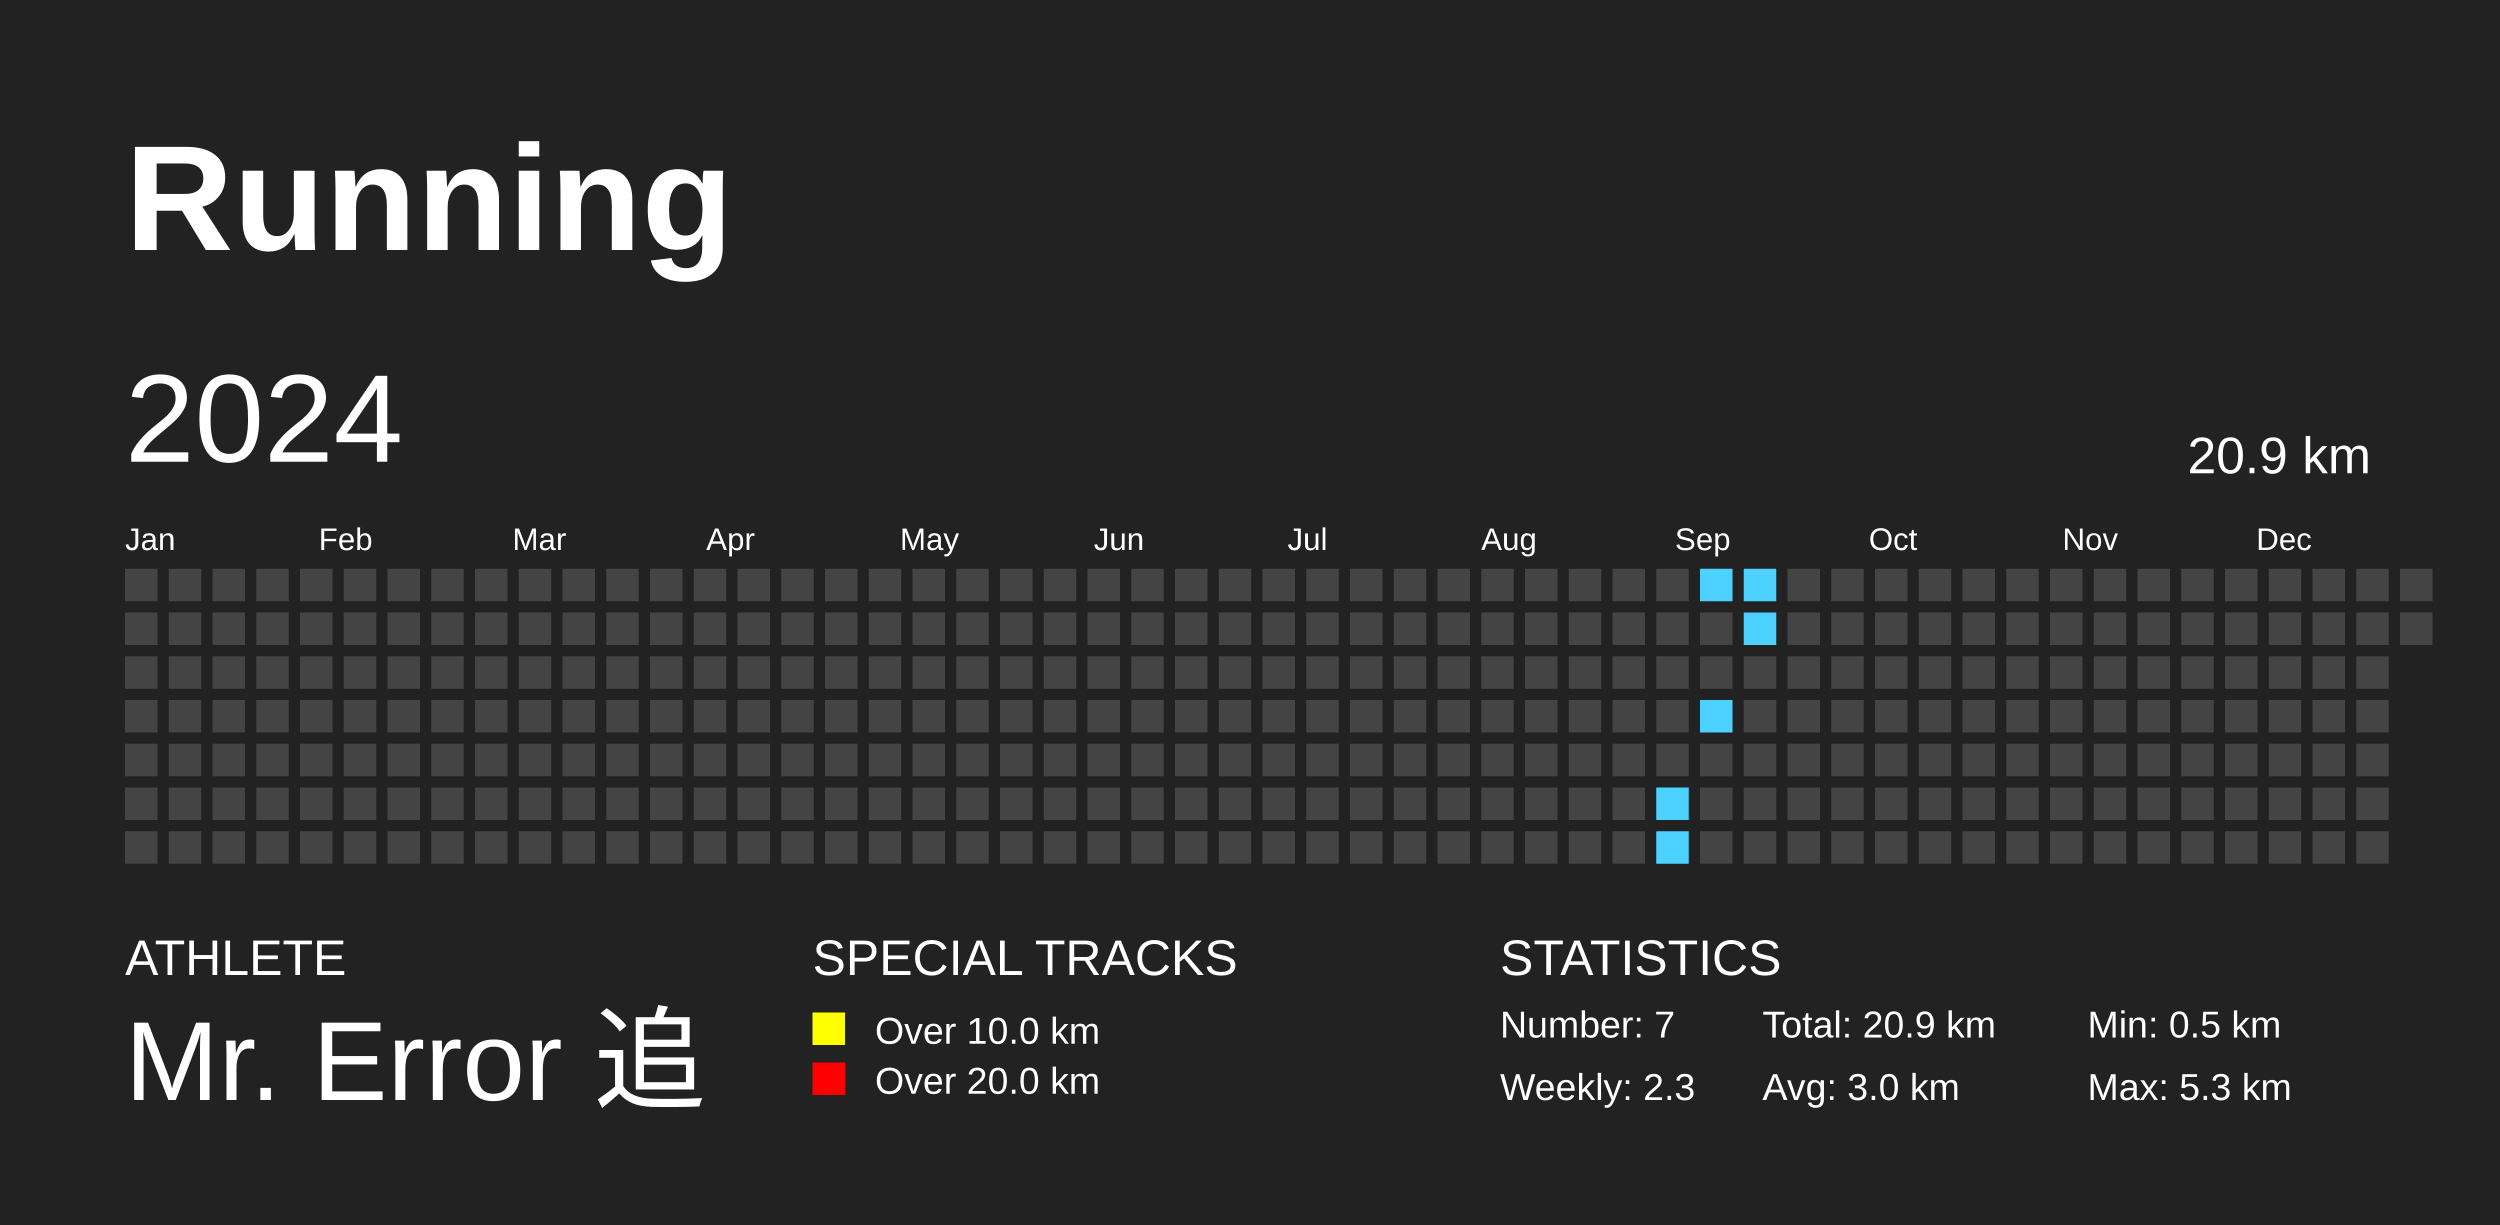
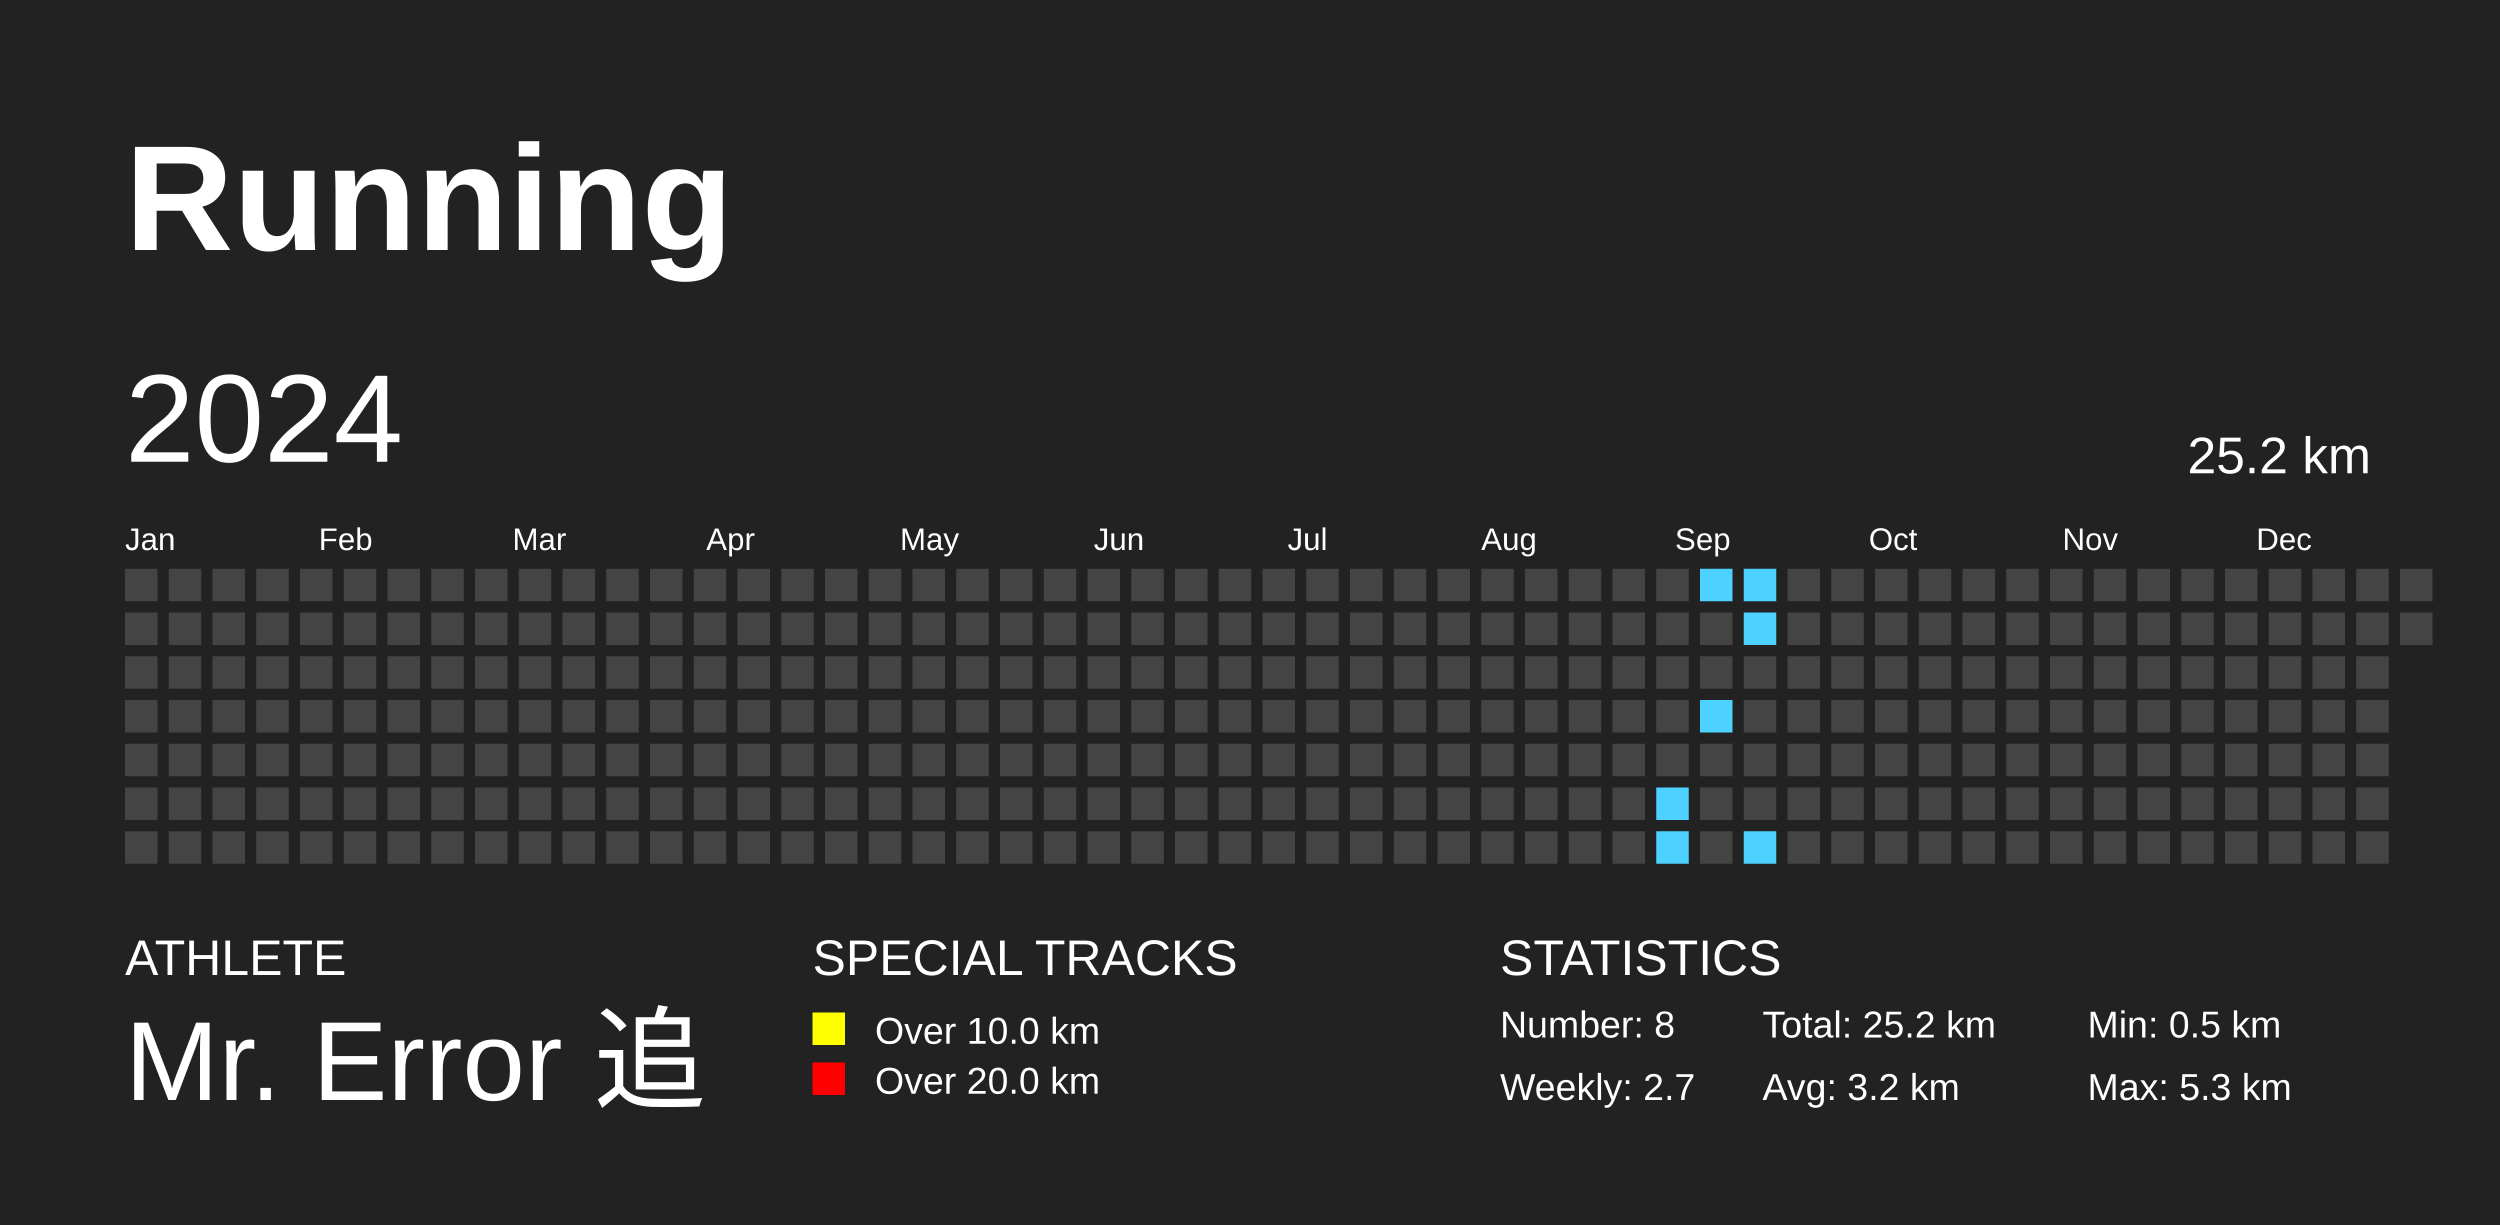
<svg xmlns="http://www.w3.org/2000/svg" baseProfile="full" height="98mm" version="1.1" viewBox="0,0,200,98" width="200mm">
  <defs />
  <rect fill="#222222" height="98" width="200" x="0" y="0" />
  <text fill="#FFFFFF" style="font-size:12px; font-family:Arial; font-weight:bold;" x="10" y="20">Running</text>
  <text fill="#FFFFFF" style="font-size:4px; font-family:Arial" x="10" y="78">ATHLETE</text>
  <text fill="#FFFFFF" style="font-size:9px; font-family:Arial" x="10" y="88">Mr. Error 追</text>
  <text fill="#FFFFFF" style="font-size:4px; font-family:Arial" x="65" y="78">SPECIAL TRACKS</text>
  <rect fill="yellow" height="2.6" width="2.6" x="65" y="81" />
  <text fill="#FFFFFF" style="font-size:3px; font-family:Arial" x="70" y="83.5">Over 10.0 km</text>
  <rect fill="red" height="2.6" width="2.6" x="65" y="85" />
  <text fill="#FFFFFF" style="font-size:3px; font-family:Arial" x="70" y="87.5">Over 20.0 km</text>
  <text fill="#FFFFFF" style="font-size:4px; font-family:Arial" x="120" y="78">STATISTICS</text>
-   <text fill="#FFFFFF" style="font-size:3px; font-family:Arial" x="120" y="83">Number: 7</text>
-   <text fill="#FFFFFF" style="font-size:3px; font-family:Arial" x="120" y="88">Weekly: 2.3</text>
-   <text fill="#FFFFFF" style="font-size:3px; font-family:Arial" x="141" y="83">Total: 20.9 km</text>
-   <text fill="#FFFFFF" style="font-size:3px; font-family:Arial" x="141" y="88">Avg: 3.0 km</text>
+   <text fill="#FFFFFF" style="font-size:3px; font-family:Arial" x="120" y="83">Number: 8</text>
+   <text fill="#FFFFFF" style="font-size:3px; font-family:Arial" x="120" y="88">Weekly: 2.7</text>
+   <text fill="#FFFFFF" style="font-size:3px; font-family:Arial" x="141" y="83">Total: 25.2 km</text>
+   <text fill="#FFFFFF" style="font-size:3px; font-family:Arial" x="141" y="88">Avg: 3.2 km</text>
  <text fill="#FFFFFF" style="font-size:3px; font-family:Arial" x="167" y="83">Min: 0.5 km</text>
  <text fill="#FFFFFF" style="font-size:3px; font-family:Arial" x="167" y="88">Max: 5.3 km</text>
  <text dominant-baseline="hanging" fill="#FFFFFF" style="font-size:10.0px; font-family:Arial;" x="10" y="30">2024</text>
-   <text dominant-baseline="hanging" fill="#FFFFFF" style="font-size:4.125px; font-family:Arial;" x="175" y="35">20.9 km</text>
+   <text dominant-baseline="hanging" fill="#FFFFFF" style="font-size:4.125px; font-family:Arial;" x="175" y="35">25.2 km</text>
  <text fill="#FFFFFF" style="font-size:2.5px; font-family:Arial" x="10.0" y="44">Jan</text>
  <text fill="#FFFFFF" style="font-size:2.5px; font-family:Arial" x="25.5" y="44">Feb</text>
  <text fill="#FFFFFF" style="font-size:2.5px; font-family:Arial" x="41.0" y="44">Mar</text>
  <text fill="#FFFFFF" style="font-size:2.5px; font-family:Arial" x="56.5" y="44">Apr</text>
  <text fill="#FFFFFF" style="font-size:2.5px; font-family:Arial" x="72.0" y="44">May</text>
  <text fill="#FFFFFF" style="font-size:2.5px; font-family:Arial" x="87.5" y="44">Jun</text>
  <text fill="#FFFFFF" style="font-size:2.5px; font-family:Arial" x="103.0" y="44">Jul</text>
  <text fill="#FFFFFF" style="font-size:2.5px; font-family:Arial" x="118.5" y="44">Aug</text>
  <text fill="#FFFFFF" style="font-size:2.5px; font-family:Arial" x="134.0" y="44">Sep</text>
  <text fill="#FFFFFF" style="font-size:2.5px; font-family:Arial" x="149.5" y="44">Oct</text>
  <text fill="#FFFFFF" style="font-size:2.5px; font-family:Arial" x="165.0" y="44">Nov</text>
  <text fill="#FFFFFF" style="font-size:2.5px; font-family:Arial" x="180.5" y="44">Dec</text>
  <rect fill="#444444" height="2.6" width="2.6" x="10.0" y="45.5" />
  <rect fill="#444444" height="2.6" width="2.6" x="10.0" y="49.0" />
  <rect fill="#444444" height="2.6" width="2.6" x="10.0" y="52.5" />
  <rect fill="#444444" height="2.6" width="2.6" x="10.0" y="56.0" />
  <rect fill="#444444" height="2.6" width="2.6" x="10.0" y="59.5" />
  <rect fill="#444444" height="2.6" width="2.6" x="10.0" y="63.0" />
  <rect fill="#444444" height="2.6" width="2.6" x="10.0" y="66.5" />
  <rect fill="#444444" height="2.6" width="2.6" x="13.5" y="45.5" />
  <rect fill="#444444" height="2.6" width="2.6" x="13.5" y="49.0" />
  <rect fill="#444444" height="2.6" width="2.6" x="13.5" y="52.5" />
  <rect fill="#444444" height="2.6" width="2.6" x="13.5" y="56.0" />
  <rect fill="#444444" height="2.6" width="2.6" x="13.5" y="59.5" />
  <rect fill="#444444" height="2.6" width="2.6" x="13.5" y="63.0" />
  <rect fill="#444444" height="2.6" width="2.6" x="13.5" y="66.5" />
  <rect fill="#444444" height="2.6" width="2.6" x="17.0" y="45.5" />
  <rect fill="#444444" height="2.6" width="2.6" x="17.0" y="49.0" />
  <rect fill="#444444" height="2.6" width="2.6" x="17.0" y="52.5" />
  <rect fill="#444444" height="2.6" width="2.6" x="17.0" y="56.0" />
  <rect fill="#444444" height="2.6" width="2.6" x="17.0" y="59.5" />
  <rect fill="#444444" height="2.6" width="2.6" x="17.0" y="63.0" />
  <rect fill="#444444" height="2.6" width="2.6" x="17.0" y="66.5" />
  <rect fill="#444444" height="2.6" width="2.6" x="20.5" y="45.5" />
  <rect fill="#444444" height="2.6" width="2.6" x="20.5" y="49.0" />
  <rect fill="#444444" height="2.6" width="2.6" x="20.5" y="52.5" />
  <rect fill="#444444" height="2.6" width="2.6" x="20.5" y="56.0" />
  <rect fill="#444444" height="2.6" width="2.6" x="20.5" y="59.5" />
  <rect fill="#444444" height="2.6" width="2.6" x="20.5" y="63.0" />
  <rect fill="#444444" height="2.6" width="2.6" x="20.5" y="66.5" />
  <rect fill="#444444" height="2.6" width="2.6" x="24.0" y="45.5" />
  <rect fill="#444444" height="2.6" width="2.6" x="24.0" y="49.0" />
  <rect fill="#444444" height="2.6" width="2.6" x="24.0" y="52.5" />
  <rect fill="#444444" height="2.6" width="2.6" x="24.0" y="56.0" />
  <rect fill="#444444" height="2.6" width="2.6" x="24.0" y="59.5" />
  <rect fill="#444444" height="2.6" width="2.6" x="24.0" y="63.0" />
  <rect fill="#444444" height="2.6" width="2.6" x="24.0" y="66.5" />
  <rect fill="#444444" height="2.6" width="2.6" x="27.5" y="45.5" />
  <rect fill="#444444" height="2.6" width="2.6" x="27.5" y="49.0" />
  <rect fill="#444444" height="2.6" width="2.6" x="27.5" y="52.5" />
  <rect fill="#444444" height="2.6" width="2.6" x="27.5" y="56.0" />
  <rect fill="#444444" height="2.6" width="2.6" x="27.5" y="59.5" />
  <rect fill="#444444" height="2.6" width="2.6" x="27.5" y="63.0" />
  <rect fill="#444444" height="2.6" width="2.6" x="27.5" y="66.5" />
  <rect fill="#444444" height="2.6" width="2.6" x="31.0" y="45.5" />
  <rect fill="#444444" height="2.6" width="2.6" x="31.0" y="49.0" />
  <rect fill="#444444" height="2.6" width="2.6" x="31.0" y="52.5" />
  <rect fill="#444444" height="2.6" width="2.6" x="31.0" y="56.0" />
  <rect fill="#444444" height="2.6" width="2.6" x="31.0" y="59.5" />
  <rect fill="#444444" height="2.6" width="2.6" x="31.0" y="63.0" />
  <rect fill="#444444" height="2.6" width="2.6" x="31.0" y="66.5" />
  <rect fill="#444444" height="2.6" width="2.6" x="34.5" y="45.5" />
  <rect fill="#444444" height="2.6" width="2.6" x="34.5" y="49.0" />
  <rect fill="#444444" height="2.6" width="2.6" x="34.5" y="52.5" />
  <rect fill="#444444" height="2.6" width="2.6" x="34.5" y="56.0" />
  <rect fill="#444444" height="2.6" width="2.6" x="34.5" y="59.5" />
  <rect fill="#444444" height="2.6" width="2.6" x="34.5" y="63.0" />
  <rect fill="#444444" height="2.6" width="2.6" x="34.5" y="66.5" />
  <rect fill="#444444" height="2.6" width="2.6" x="38.0" y="45.5" />
  <rect fill="#444444" height="2.6" width="2.6" x="38.0" y="49.0" />
  <rect fill="#444444" height="2.6" width="2.6" x="38.0" y="52.5" />
  <rect fill="#444444" height="2.6" width="2.6" x="38.0" y="56.0" />
  <rect fill="#444444" height="2.6" width="2.6" x="38.0" y="59.5" />
  <rect fill="#444444" height="2.6" width="2.6" x="38.0" y="63.0" />
  <rect fill="#444444" height="2.6" width="2.6" x="38.0" y="66.5" />
  <rect fill="#444444" height="2.6" width="2.6" x="41.5" y="45.5" />
  <rect fill="#444444" height="2.6" width="2.6" x="41.5" y="49.0" />
  <rect fill="#444444" height="2.6" width="2.6" x="41.5" y="52.5" />
  <rect fill="#444444" height="2.6" width="2.6" x="41.5" y="56.0" />
  <rect fill="#444444" height="2.6" width="2.6" x="41.5" y="59.5" />
  <rect fill="#444444" height="2.6" width="2.6" x="41.5" y="63.0" />
  <rect fill="#444444" height="2.6" width="2.6" x="41.5" y="66.5" />
  <rect fill="#444444" height="2.6" width="2.6" x="45.0" y="45.5" />
  <rect fill="#444444" height="2.6" width="2.6" x="45.0" y="49.0" />
  <rect fill="#444444" height="2.6" width="2.6" x="45.0" y="52.5" />
  <rect fill="#444444" height="2.6" width="2.6" x="45.0" y="56.0" />
  <rect fill="#444444" height="2.6" width="2.6" x="45.0" y="59.5" />
  <rect fill="#444444" height="2.6" width="2.6" x="45.0" y="63.0" />
  <rect fill="#444444" height="2.6" width="2.6" x="45.0" y="66.5" />
  <rect fill="#444444" height="2.6" width="2.6" x="48.5" y="45.5" />
  <rect fill="#444444" height="2.6" width="2.6" x="48.5" y="49.0" />
  <rect fill="#444444" height="2.6" width="2.6" x="48.5" y="52.5" />
  <rect fill="#444444" height="2.6" width="2.6" x="48.5" y="56.0" />
  <rect fill="#444444" height="2.6" width="2.6" x="48.5" y="59.5" />
  <rect fill="#444444" height="2.6" width="2.6" x="48.5" y="63.0" />
  <rect fill="#444444" height="2.6" width="2.6" x="48.5" y="66.5" />
  <rect fill="#444444" height="2.6" width="2.6" x="52.0" y="45.5" />
  <rect fill="#444444" height="2.6" width="2.6" x="52.0" y="49.0" />
  <rect fill="#444444" height="2.6" width="2.6" x="52.0" y="52.5" />
  <rect fill="#444444" height="2.6" width="2.6" x="52.0" y="56.0" />
  <rect fill="#444444" height="2.6" width="2.6" x="52.0" y="59.5" />
  <rect fill="#444444" height="2.6" width="2.6" x="52.0" y="63.0" />
  <rect fill="#444444" height="2.6" width="2.6" x="52.0" y="66.5" />
  <rect fill="#444444" height="2.6" width="2.6" x="55.5" y="45.5" />
  <rect fill="#444444" height="2.6" width="2.6" x="55.5" y="49.0" />
  <rect fill="#444444" height="2.6" width="2.6" x="55.5" y="52.5" />
  <rect fill="#444444" height="2.6" width="2.6" x="55.5" y="56.0" />
  <rect fill="#444444" height="2.6" width="2.6" x="55.5" y="59.5" />
  <rect fill="#444444" height="2.6" width="2.6" x="55.5" y="63.0" />
  <rect fill="#444444" height="2.6" width="2.6" x="55.5" y="66.5" />
  <rect fill="#444444" height="2.6" width="2.6" x="59.0" y="45.5" />
  <rect fill="#444444" height="2.6" width="2.6" x="59.0" y="49.0" />
  <rect fill="#444444" height="2.6" width="2.6" x="59.0" y="52.5" />
  <rect fill="#444444" height="2.6" width="2.6" x="59.0" y="56.0" />
  <rect fill="#444444" height="2.6" width="2.6" x="59.0" y="59.5" />
  <rect fill="#444444" height="2.6" width="2.6" x="59.0" y="63.0" />
  <rect fill="#444444" height="2.6" width="2.6" x="59.0" y="66.5" />
  <rect fill="#444444" height="2.6" width="2.6" x="62.5" y="45.5" />
  <rect fill="#444444" height="2.6" width="2.6" x="62.5" y="49.0" />
  <rect fill="#444444" height="2.6" width="2.6" x="62.5" y="52.5" />
  <rect fill="#444444" height="2.6" width="2.6" x="62.5" y="56.0" />
  <rect fill="#444444" height="2.6" width="2.6" x="62.5" y="59.5" />
  <rect fill="#444444" height="2.6" width="2.6" x="62.5" y="63.0" />
  <rect fill="#444444" height="2.6" width="2.6" x="62.5" y="66.5" />
  <rect fill="#444444" height="2.6" width="2.6" x="66.0" y="45.5" />
  <rect fill="#444444" height="2.6" width="2.6" x="66.0" y="49.0" />
  <rect fill="#444444" height="2.6" width="2.6" x="66.0" y="52.5" />
  <rect fill="#444444" height="2.6" width="2.6" x="66.0" y="56.0" />
  <rect fill="#444444" height="2.6" width="2.6" x="66.0" y="59.5" />
  <rect fill="#444444" height="2.6" width="2.6" x="66.0" y="63.0" />
  <rect fill="#444444" height="2.6" width="2.6" x="66.0" y="66.5" />
  <rect fill="#444444" height="2.6" width="2.6" x="69.5" y="45.5" />
  <rect fill="#444444" height="2.6" width="2.6" x="69.5" y="49.0" />
  <rect fill="#444444" height="2.6" width="2.6" x="69.5" y="52.5" />
  <rect fill="#444444" height="2.6" width="2.6" x="69.5" y="56.0" />
  <rect fill="#444444" height="2.6" width="2.6" x="69.5" y="59.5" />
  <rect fill="#444444" height="2.6" width="2.6" x="69.5" y="63.0" />
  <rect fill="#444444" height="2.6" width="2.6" x="69.5" y="66.5" />
  <rect fill="#444444" height="2.6" width="2.6" x="73.0" y="45.5" />
  <rect fill="#444444" height="2.6" width="2.6" x="73.0" y="49.0" />
  <rect fill="#444444" height="2.6" width="2.6" x="73.0" y="52.5" />
  <rect fill="#444444" height="2.6" width="2.6" x="73.0" y="56.0" />
  <rect fill="#444444" height="2.6" width="2.6" x="73.0" y="59.5" />
  <rect fill="#444444" height="2.6" width="2.6" x="73.0" y="63.0" />
  <rect fill="#444444" height="2.6" width="2.6" x="73.0" y="66.5" />
  <rect fill="#444444" height="2.6" width="2.6" x="76.5" y="45.5" />
  <rect fill="#444444" height="2.6" width="2.6" x="76.5" y="49.0" />
  <rect fill="#444444" height="2.6" width="2.6" x="76.5" y="52.5" />
  <rect fill="#444444" height="2.6" width="2.6" x="76.5" y="56.0" />
  <rect fill="#444444" height="2.6" width="2.6" x="76.5" y="59.5" />
  <rect fill="#444444" height="2.6" width="2.6" x="76.5" y="63.0" />
  <rect fill="#444444" height="2.6" width="2.6" x="76.5" y="66.5" />
  <rect fill="#444444" height="2.6" width="2.6" x="80.0" y="45.5" />
  <rect fill="#444444" height="2.6" width="2.6" x="80.0" y="49.0" />
  <rect fill="#444444" height="2.6" width="2.6" x="80.0" y="52.5" />
  <rect fill="#444444" height="2.6" width="2.6" x="80.0" y="56.0" />
  <rect fill="#444444" height="2.6" width="2.6" x="80.0" y="59.5" />
  <rect fill="#444444" height="2.6" width="2.6" x="80.0" y="63.0" />
  <rect fill="#444444" height="2.6" width="2.6" x="80.0" y="66.5" />
  <rect fill="#444444" height="2.6" width="2.6" x="83.5" y="45.5" />
  <rect fill="#444444" height="2.6" width="2.6" x="83.5" y="49.0" />
  <rect fill="#444444" height="2.6" width="2.6" x="83.5" y="52.5" />
  <rect fill="#444444" height="2.6" width="2.6" x="83.5" y="56.0" />
  <rect fill="#444444" height="2.6" width="2.6" x="83.5" y="59.5" />
  <rect fill="#444444" height="2.6" width="2.6" x="83.5" y="63.0" />
  <rect fill="#444444" height="2.6" width="2.6" x="83.5" y="66.5" />
  <rect fill="#444444" height="2.6" width="2.6" x="87.0" y="45.5" />
  <rect fill="#444444" height="2.6" width="2.6" x="87.0" y="49.0" />
  <rect fill="#444444" height="2.6" width="2.6" x="87.0" y="52.5" />
  <rect fill="#444444" height="2.6" width="2.6" x="87.0" y="56.0" />
  <rect fill="#444444" height="2.6" width="2.6" x="87.0" y="59.5" />
  <rect fill="#444444" height="2.6" width="2.6" x="87.0" y="63.0" />
  <rect fill="#444444" height="2.6" width="2.6" x="87.0" y="66.5" />
  <rect fill="#444444" height="2.6" width="2.6" x="90.5" y="45.5" />
  <rect fill="#444444" height="2.6" width="2.6" x="90.5" y="49.0" />
  <rect fill="#444444" height="2.6" width="2.6" x="90.5" y="52.5" />
  <rect fill="#444444" height="2.6" width="2.6" x="90.5" y="56.0" />
  <rect fill="#444444" height="2.6" width="2.6" x="90.5" y="59.5" />
  <rect fill="#444444" height="2.6" width="2.6" x="90.5" y="63.0" />
  <rect fill="#444444" height="2.6" width="2.6" x="90.5" y="66.5" />
  <rect fill="#444444" height="2.6" width="2.6" x="94.0" y="45.5" />
  <rect fill="#444444" height="2.6" width="2.6" x="94.0" y="49.0" />
  <rect fill="#444444" height="2.6" width="2.6" x="94.0" y="52.5" />
  <rect fill="#444444" height="2.6" width="2.6" x="94.0" y="56.0" />
  <rect fill="#444444" height="2.6" width="2.6" x="94.0" y="59.5" />
  <rect fill="#444444" height="2.6" width="2.6" x="94.0" y="63.0" />
  <rect fill="#444444" height="2.6" width="2.6" x="94.0" y="66.5" />
  <rect fill="#444444" height="2.6" width="2.6" x="97.5" y="45.5" />
  <rect fill="#444444" height="2.6" width="2.6" x="97.5" y="49.0" />
  <rect fill="#444444" height="2.6" width="2.6" x="97.5" y="52.5" />
  <rect fill="#444444" height="2.6" width="2.6" x="97.5" y="56.0" />
  <rect fill="#444444" height="2.6" width="2.6" x="97.5" y="59.5" />
  <rect fill="#444444" height="2.6" width="2.6" x="97.5" y="63.0" />
  <rect fill="#444444" height="2.6" width="2.6" x="97.5" y="66.5" />
  <rect fill="#444444" height="2.6" width="2.6" x="101.0" y="45.5" />
  <rect fill="#444444" height="2.6" width="2.6" x="101.0" y="49.0" />
  <rect fill="#444444" height="2.6" width="2.6" x="101.0" y="52.5" />
  <rect fill="#444444" height="2.6" width="2.6" x="101.0" y="56.0" />
  <rect fill="#444444" height="2.6" width="2.6" x="101.0" y="59.5" />
  <rect fill="#444444" height="2.6" width="2.6" x="101.0" y="63.0" />
  <rect fill="#444444" height="2.6" width="2.6" x="101.0" y="66.5" />
  <rect fill="#444444" height="2.6" width="2.6" x="104.5" y="45.5" />
  <rect fill="#444444" height="2.6" width="2.6" x="104.5" y="49.0" />
  <rect fill="#444444" height="2.6" width="2.6" x="104.5" y="52.5" />
  <rect fill="#444444" height="2.6" width="2.6" x="104.5" y="56.0" />
  <rect fill="#444444" height="2.6" width="2.6" x="104.5" y="59.5" />
  <rect fill="#444444" height="2.6" width="2.6" x="104.5" y="63.0" />
  <rect fill="#444444" height="2.6" width="2.6" x="104.5" y="66.5" />
  <rect fill="#444444" height="2.6" width="2.6" x="108.0" y="45.5" />
  <rect fill="#444444" height="2.6" width="2.6" x="108.0" y="49.0" />
  <rect fill="#444444" height="2.6" width="2.6" x="108.0" y="52.5" />
  <rect fill="#444444" height="2.6" width="2.6" x="108.0" y="56.0" />
  <rect fill="#444444" height="2.6" width="2.6" x="108.0" y="59.5" />
  <rect fill="#444444" height="2.6" width="2.6" x="108.0" y="63.0" />
  <rect fill="#444444" height="2.6" width="2.6" x="108.0" y="66.5" />
  <rect fill="#444444" height="2.6" width="2.6" x="111.5" y="45.5" />
  <rect fill="#444444" height="2.6" width="2.6" x="111.5" y="49.0" />
  <rect fill="#444444" height="2.6" width="2.6" x="111.5" y="52.5" />
  <rect fill="#444444" height="2.6" width="2.6" x="111.5" y="56.0" />
  <rect fill="#444444" height="2.6" width="2.6" x="111.5" y="59.5" />
  <rect fill="#444444" height="2.6" width="2.6" x="111.5" y="63.0" />
  <rect fill="#444444" height="2.6" width="2.6" x="111.5" y="66.5" />
  <rect fill="#444444" height="2.6" width="2.6" x="115.0" y="45.5" />
  <rect fill="#444444" height="2.6" width="2.6" x="115.0" y="49.0" />
  <rect fill="#444444" height="2.6" width="2.6" x="115.0" y="52.5" />
  <rect fill="#444444" height="2.6" width="2.6" x="115.0" y="56.0" />
  <rect fill="#444444" height="2.6" width="2.6" x="115.0" y="59.5" />
  <rect fill="#444444" height="2.6" width="2.6" x="115.0" y="63.0" />
  <rect fill="#444444" height="2.6" width="2.6" x="115.0" y="66.5" />
  <rect fill="#444444" height="2.6" width="2.6" x="118.5" y="45.5" />
  <rect fill="#444444" height="2.6" width="2.6" x="118.5" y="49.0" />
  <rect fill="#444444" height="2.6" width="2.6" x="118.5" y="52.5" />
  <rect fill="#444444" height="2.6" width="2.6" x="118.5" y="56.0" />
  <rect fill="#444444" height="2.6" width="2.6" x="118.5" y="59.5" />
  <rect fill="#444444" height="2.6" width="2.6" x="118.5" y="63.0" />
  <rect fill="#444444" height="2.6" width="2.6" x="118.5" y="66.5" />
  <rect fill="#444444" height="2.6" width="2.6" x="122.0" y="45.5" />
  <rect fill="#444444" height="2.6" width="2.6" x="122.0" y="49.0" />
  <rect fill="#444444" height="2.6" width="2.6" x="122.0" y="52.5" />
  <rect fill="#444444" height="2.6" width="2.6" x="122.0" y="56.0" />
  <rect fill="#444444" height="2.6" width="2.6" x="122.0" y="59.5" />
  <rect fill="#444444" height="2.6" width="2.6" x="122.0" y="63.0" />
  <rect fill="#444444" height="2.6" width="2.6" x="122.0" y="66.5" />
  <rect fill="#444444" height="2.6" width="2.6" x="125.5" y="45.5" />
  <rect fill="#444444" height="2.6" width="2.6" x="125.5" y="49.0" />
  <rect fill="#444444" height="2.6" width="2.6" x="125.5" y="52.5" />
  <rect fill="#444444" height="2.6" width="2.6" x="125.5" y="56.0" />
  <rect fill="#444444" height="2.6" width="2.6" x="125.5" y="59.5" />
  <rect fill="#444444" height="2.6" width="2.6" x="125.5" y="63.0" />
  <rect fill="#444444" height="2.6" width="2.6" x="125.5" y="66.5" />
  <rect fill="#444444" height="2.6" width="2.6" x="129.0" y="45.5" />
  <rect fill="#444444" height="2.6" width="2.6" x="129.0" y="49.0" />
  <rect fill="#444444" height="2.6" width="2.6" x="129.0" y="52.5" />
  <rect fill="#444444" height="2.6" width="2.6" x="129.0" y="56.0" />
  <rect fill="#444444" height="2.6" width="2.6" x="129.0" y="59.5" />
  <rect fill="#444444" height="2.6" width="2.6" x="129.0" y="63.0" />
  <rect fill="#444444" height="2.6" width="2.6" x="129.0" y="66.5" />
  <rect fill="#444444" height="2.6" width="2.6" x="132.5" y="45.5" />
  <rect fill="#444444" height="2.6" width="2.6" x="132.5" y="49.0" />
  <rect fill="#444444" height="2.6" width="2.6" x="132.5" y="52.5" />
  <rect fill="#444444" height="2.6" width="2.6" x="132.5" y="56.0" />
  <rect fill="#444444" height="2.6" width="2.6" x="132.5" y="59.5" />
  <rect fill="#4dd2ff" height="2.6" width="2.6" x="132.5" y="63.0" />
  <rect fill="#4dd2ff" height="2.6" width="2.6" x="132.5" y="66.5" />
  <rect fill="#4dd2ff" height="2.6" width="2.6" x="136.0" y="45.5" />
  <rect fill="#444444" height="2.6" width="2.6" x="136.0" y="49.0" />
  <rect fill="#444444" height="2.6" width="2.6" x="136.0" y="52.5" />
  <rect fill="#4dd2ff" height="2.6" width="2.6" x="136.0" y="56.0" />
  <rect fill="#444444" height="2.6" width="2.6" x="136.0" y="59.5" />
  <rect fill="#444444" height="2.6" width="2.6" x="136.0" y="63.0" />
  <rect fill="#444444" height="2.6" width="2.6" x="136.0" y="66.5" />
  <rect fill="#4dd2ff" height="2.6" width="2.6" x="139.5" y="45.5" />
  <rect fill="#4dd2ff" height="2.6" width="2.6" x="139.5" y="49.0" />
  <rect fill="#444444" height="2.6" width="2.6" x="139.5" y="52.5" />
  <rect fill="#444444" height="2.6" width="2.6" x="139.5" y="56.0" />
  <rect fill="#444444" height="2.6" width="2.6" x="139.5" y="59.5" />
  <rect fill="#444444" height="2.6" width="2.6" x="139.5" y="63.0" />
-   <rect fill="#444444" height="2.6" width="2.6" x="139.5" y="66.5" />
+   <rect fill="#4dd2ff" height="2.6" width="2.6" x="139.5" y="66.5" />
  <rect fill="#444444" height="2.6" width="2.6" x="143.0" y="45.5" />
  <rect fill="#444444" height="2.6" width="2.6" x="143.0" y="49.0" />
  <rect fill="#444444" height="2.6" width="2.6" x="143.0" y="52.5" />
  <rect fill="#444444" height="2.6" width="2.6" x="143.0" y="56.0" />
  <rect fill="#444444" height="2.6" width="2.6" x="143.0" y="59.5" />
  <rect fill="#444444" height="2.6" width="2.6" x="143.0" y="63.0" />
  <rect fill="#444444" height="2.6" width="2.6" x="143.0" y="66.5" />
  <rect fill="#444444" height="2.6" width="2.6" x="146.5" y="45.5" />
  <rect fill="#444444" height="2.6" width="2.6" x="146.5" y="49.0" />
  <rect fill="#444444" height="2.6" width="2.6" x="146.5" y="52.5" />
  <rect fill="#444444" height="2.6" width="2.6" x="146.5" y="56.0" />
  <rect fill="#444444" height="2.6" width="2.6" x="146.5" y="59.5" />
  <rect fill="#444444" height="2.6" width="2.6" x="146.5" y="63.0" />
  <rect fill="#444444" height="2.6" width="2.6" x="146.5" y="66.5" />
  <rect fill="#444444" height="2.6" width="2.6" x="150.0" y="45.5" />
  <rect fill="#444444" height="2.6" width="2.6" x="150.0" y="49.0" />
  <rect fill="#444444" height="2.6" width="2.6" x="150.0" y="52.5" />
  <rect fill="#444444" height="2.6" width="2.6" x="150.0" y="56.0" />
  <rect fill="#444444" height="2.6" width="2.6" x="150.0" y="59.5" />
  <rect fill="#444444" height="2.6" width="2.6" x="150.0" y="63.0" />
  <rect fill="#444444" height="2.6" width="2.6" x="150.0" y="66.5" />
  <rect fill="#444444" height="2.6" width="2.6" x="153.5" y="45.5" />
  <rect fill="#444444" height="2.6" width="2.6" x="153.5" y="49.0" />
  <rect fill="#444444" height="2.6" width="2.6" x="153.5" y="52.5" />
  <rect fill="#444444" height="2.6" width="2.6" x="153.5" y="56.0" />
  <rect fill="#444444" height="2.6" width="2.6" x="153.5" y="59.5" />
  <rect fill="#444444" height="2.6" width="2.6" x="153.5" y="63.0" />
  <rect fill="#444444" height="2.6" width="2.6" x="153.5" y="66.5" />
  <rect fill="#444444" height="2.6" width="2.6" x="157.0" y="45.5" />
  <rect fill="#444444" height="2.6" width="2.6" x="157.0" y="49.0" />
  <rect fill="#444444" height="2.6" width="2.6" x="157.0" y="52.5" />
  <rect fill="#444444" height="2.6" width="2.6" x="157.0" y="56.0" />
  <rect fill="#444444" height="2.6" width="2.6" x="157.0" y="59.5" />
  <rect fill="#444444" height="2.6" width="2.6" x="157.0" y="63.0" />
  <rect fill="#444444" height="2.6" width="2.6" x="157.0" y="66.5" />
  <rect fill="#444444" height="2.6" width="2.6" x="160.5" y="45.5" />
  <rect fill="#444444" height="2.6" width="2.6" x="160.5" y="49.0" />
  <rect fill="#444444" height="2.6" width="2.6" x="160.5" y="52.5" />
  <rect fill="#444444" height="2.6" width="2.6" x="160.5" y="56.0" />
  <rect fill="#444444" height="2.6" width="2.6" x="160.5" y="59.5" />
  <rect fill="#444444" height="2.6" width="2.6" x="160.5" y="63.0" />
  <rect fill="#444444" height="2.6" width="2.6" x="160.5" y="66.5" />
  <rect fill="#444444" height="2.6" width="2.6" x="164.0" y="45.5" />
  <rect fill="#444444" height="2.6" width="2.6" x="164.0" y="49.0" />
  <rect fill="#444444" height="2.6" width="2.6" x="164.0" y="52.5" />
  <rect fill="#444444" height="2.6" width="2.6" x="164.0" y="56.0" />
  <rect fill="#444444" height="2.6" width="2.6" x="164.0" y="59.5" />
  <rect fill="#444444" height="2.6" width="2.6" x="164.0" y="63.0" />
  <rect fill="#444444" height="2.6" width="2.6" x="164.0" y="66.5" />
  <rect fill="#444444" height="2.6" width="2.6" x="167.5" y="45.5" />
  <rect fill="#444444" height="2.6" width="2.6" x="167.5" y="49.0" />
  <rect fill="#444444" height="2.6" width="2.6" x="167.5" y="52.5" />
  <rect fill="#444444" height="2.6" width="2.6" x="167.5" y="56.0" />
  <rect fill="#444444" height="2.6" width="2.6" x="167.5" y="59.5" />
  <rect fill="#444444" height="2.6" width="2.6" x="167.5" y="63.0" />
  <rect fill="#444444" height="2.6" width="2.6" x="167.5" y="66.5" />
  <rect fill="#444444" height="2.6" width="2.6" x="171.0" y="45.5" />
  <rect fill="#444444" height="2.6" width="2.6" x="171.0" y="49.0" />
  <rect fill="#444444" height="2.6" width="2.6" x="171.0" y="52.5" />
  <rect fill="#444444" height="2.6" width="2.6" x="171.0" y="56.0" />
  <rect fill="#444444" height="2.6" width="2.6" x="171.0" y="59.5" />
  <rect fill="#444444" height="2.6" width="2.6" x="171.0" y="63.0" />
  <rect fill="#444444" height="2.6" width="2.6" x="171.0" y="66.5" />
  <rect fill="#444444" height="2.6" width="2.6" x="174.5" y="45.5" />
  <rect fill="#444444" height="2.6" width="2.6" x="174.5" y="49.0" />
  <rect fill="#444444" height="2.6" width="2.6" x="174.5" y="52.5" />
  <rect fill="#444444" height="2.6" width="2.6" x="174.5" y="56.0" />
  <rect fill="#444444" height="2.6" width="2.6" x="174.5" y="59.5" />
  <rect fill="#444444" height="2.6" width="2.6" x="174.5" y="63.0" />
  <rect fill="#444444" height="2.6" width="2.6" x="174.5" y="66.5" />
  <rect fill="#444444" height="2.6" width="2.6" x="178.0" y="45.5" />
  <rect fill="#444444" height="2.6" width="2.6" x="178.0" y="49.0" />
  <rect fill="#444444" height="2.6" width="2.6" x="178.0" y="52.5" />
  <rect fill="#444444" height="2.6" width="2.6" x="178.0" y="56.0" />
  <rect fill="#444444" height="2.6" width="2.6" x="178.0" y="59.5" />
  <rect fill="#444444" height="2.6" width="2.6" x="178.0" y="63.0" />
  <rect fill="#444444" height="2.6" width="2.6" x="178.0" y="66.5" />
  <rect fill="#444444" height="2.6" width="2.6" x="181.5" y="45.5" />
  <rect fill="#444444" height="2.6" width="2.6" x="181.5" y="49.0" />
  <rect fill="#444444" height="2.6" width="2.6" x="181.5" y="52.5" />
  <rect fill="#444444" height="2.6" width="2.6" x="181.5" y="56.0" />
  <rect fill="#444444" height="2.6" width="2.6" x="181.5" y="59.5" />
  <rect fill="#444444" height="2.6" width="2.6" x="181.5" y="63.0" />
  <rect fill="#444444" height="2.6" width="2.6" x="181.5" y="66.5" />
  <rect fill="#444444" height="2.6" width="2.6" x="185.0" y="45.5" />
  <rect fill="#444444" height="2.6" width="2.6" x="185.0" y="49.0" />
  <rect fill="#444444" height="2.6" width="2.6" x="185.0" y="52.5" />
  <rect fill="#444444" height="2.6" width="2.6" x="185.0" y="56.0" />
  <rect fill="#444444" height="2.6" width="2.6" x="185.0" y="59.5" />
  <rect fill="#444444" height="2.6" width="2.6" x="185.0" y="63.0" />
  <rect fill="#444444" height="2.6" width="2.6" x="185.0" y="66.5" />
  <rect fill="#444444" height="2.6" width="2.6" x="188.5" y="45.5" />
  <rect fill="#444444" height="2.6" width="2.6" x="188.5" y="49.0" />
  <rect fill="#444444" height="2.6" width="2.6" x="188.5" y="52.5" />
  <rect fill="#444444" height="2.6" width="2.6" x="188.5" y="56.0" />
  <rect fill="#444444" height="2.6" width="2.6" x="188.5" y="59.5" />
  <rect fill="#444444" height="2.6" width="2.6" x="188.5" y="63.0" />
  <rect fill="#444444" height="2.6" width="2.6" x="188.5" y="66.5" />
  <rect fill="#444444" height="2.6" width="2.6" x="192.0" y="45.5" />
  <rect fill="#444444" height="2.6" width="2.6" x="192.0" y="49.0" />
</svg>
